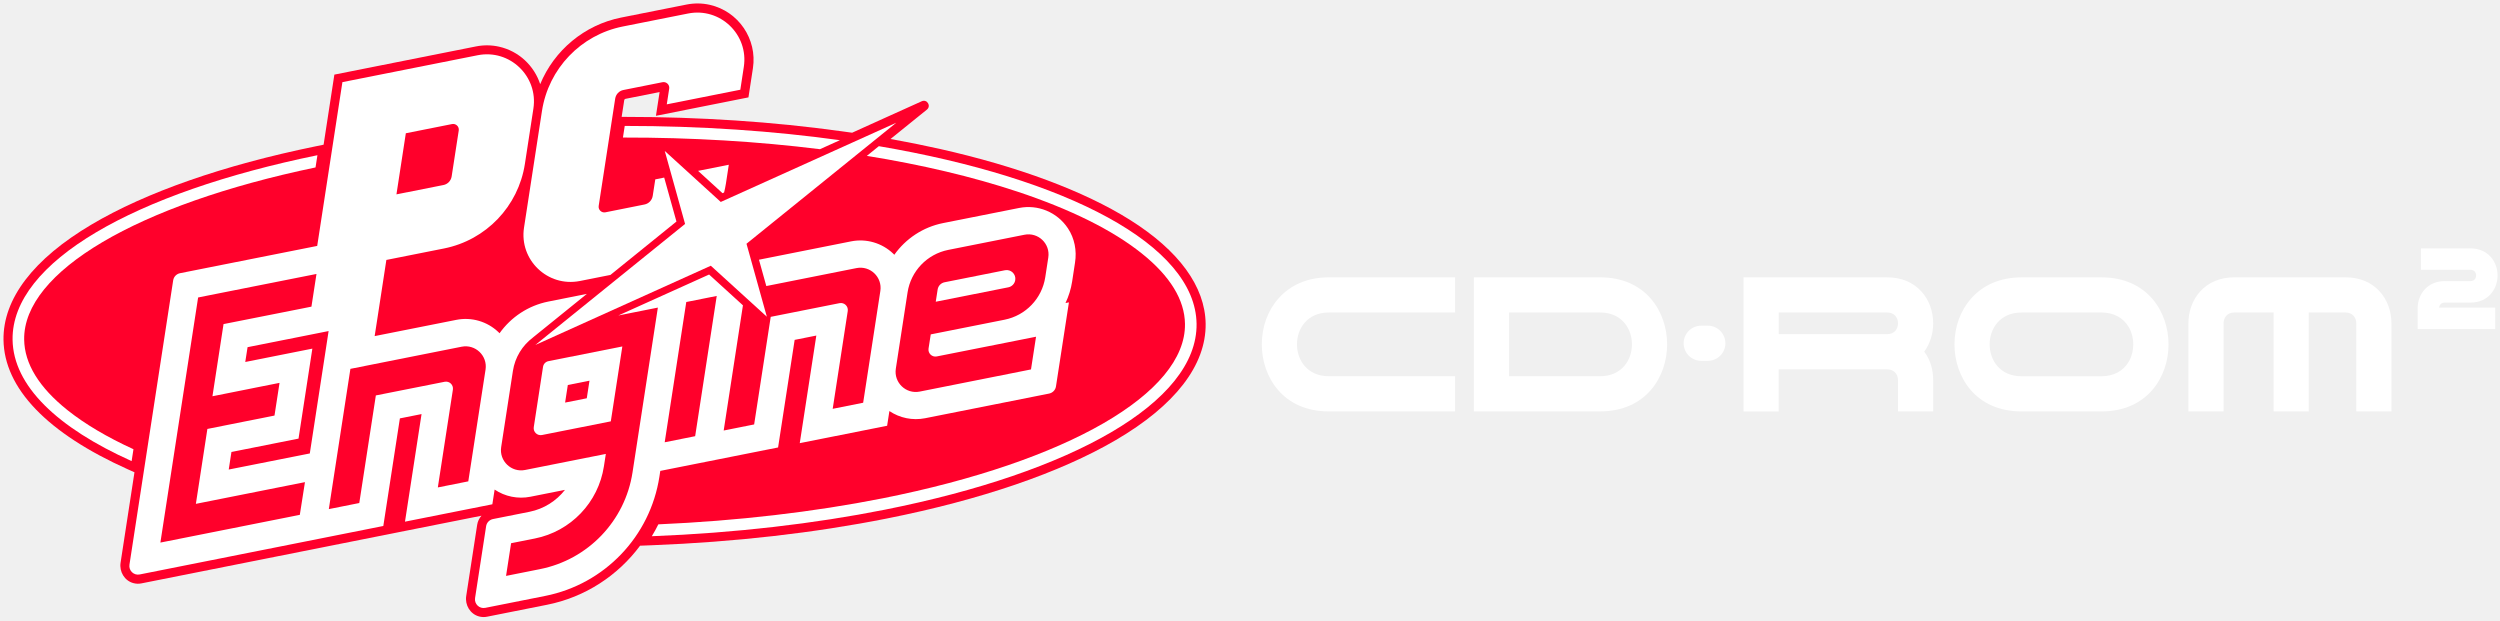
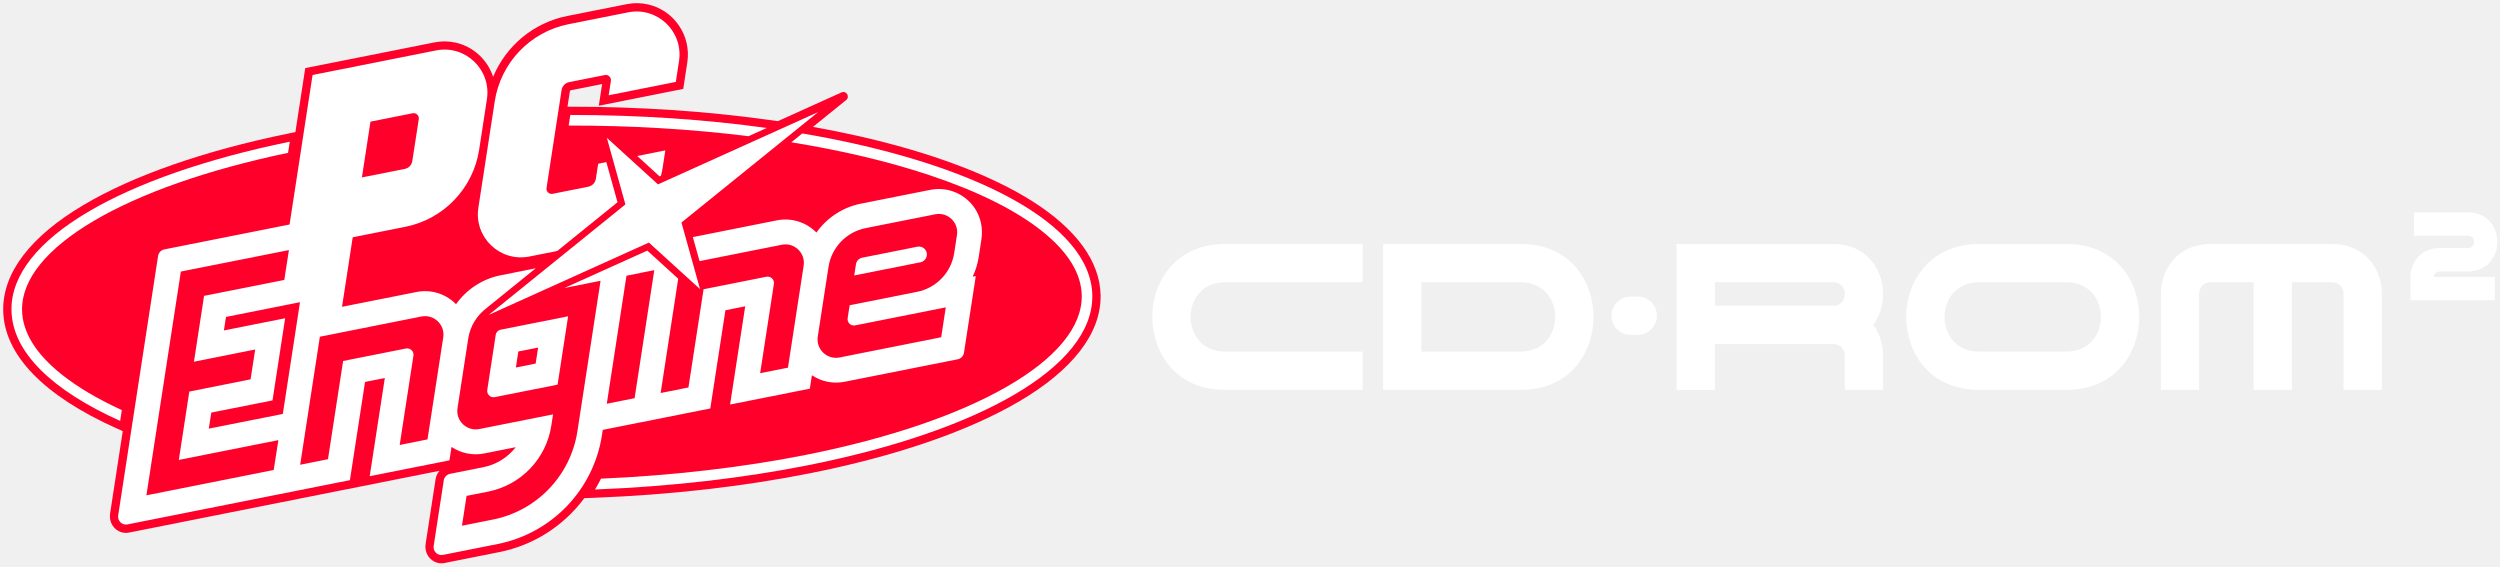
- <svg xmlns="http://www.w3.org/2000/svg" version="1.1" id="Layer_1" x="0px" y="0px" viewBox="0 0 7735.255 1920" xml:space="preserve" width="7735.255" height="1920">
+ <svg xmlns="http://www.w3.org/2000/svg" version="1.1" id="Layer_1" x="0px" y="0px" viewBox="0 0 8473.486 1920" xml:space="preserve" width="8473.486" height="1920">
  <defs id="defs27">
	
	

		
		
		
		
		
		
		
	
		
		
	
			
			
		
			
			
		
			
			
		
			
			
		
			
			
		
			
			
			
			
			
			
			
		
			
			
		
			
			
		
				
			
				
				
			
				
				
				
			
				
			</defs>
  <style type="text/css" id="style1">
	.st0{fill:#FF002B;}
	.st1{fill:#FFFFFF;}
	.st2{fill:#C8C6B9;}
	.st3{fill:#F7F4E6;}
	.st4{fill:#080B19;}
</style>
-   <g id="g28" transform="translate(3896.455,-253.528)" style="display:none;fill:#000000">
+   <g id="g28" transform="matrix(1.192308,0,0,1.192308,3896.455,-498.5472)" style="display:none;fill:#000000">
    <path d="m 597.9,1119.3 v 93.5 H 215.1 c -141.7,0 -141.7,212.5 0,212.5 h 382.8 v 93.5 H 215.1 c -266.4,0 -266.4,-399.5 0,-399.5 h 382.8 m 15.3,-15.4 H 597.9 215.1 C 73.9,1103.9 0,1212.2 0,1319 c 0,56.1 19.1,108.5 53.8,147.5 39.3,44.2 95.1,67.6 161.3,67.6 h 382.8 15.3 v -15.3 -93.5 -15.3 H 597.9 215.1 c -34.8,0 -62.6,-14.9 -78.2,-41.9 -16.9,-29.3 -16.9,-68.7 0,-98 15.6,-27 43.4,-41.9 78.2,-41.9 h 382.8 15.3 v -15.3 -93.5 z" id="path12" style="fill:#000000" />
    <path d="m 1054.4,1119.3 v 0 c 266.4,0 266.4,399.5 0,399.5 H 671.6 v -2.1 -397.4 h 382.8 m -289.3,306 h 289.3 c 141.7,0 141.7,-212.5 0,-212.5 H 765.1 v 212.5 m 289.3,-321.4 H 671.6 656.3 v 15.3 397.4 2.1 15.3 h 15.3 382.8 c 66.2,0 122,-23.4 161.3,-67.6 34.7,-39 53.8,-91.4 53.8,-147.5 0,-56.1 -19.1,-108.5 -53.8,-147.5 -39.3,-44.1 -95.1,-67.5 -161.3,-67.5 z m -274,124.2 h 273.9 c 28.3,0 51.9,9.7 68.2,28.1 14.6,16.5 22.7,38.8 22.7,62.9 0,62.5 -47.1,90.9 -90.9,90.9 H 780.4 Z" id="path14" style="fill:#000000" />
    <path d="m 2605.7,1119.3 v 0 c 266.3,0 266.3,399.5 0,399.5 h -247.4 c -266.3,0 -266.3,-399.5 0,-399.5 h 247.4 m -247.4,306 h 247.4 v 0 c 141.7,0 141.7,-212.5 0,-212.5 0,0 0,0 0,0 h -247.4 c 0,0 0,-5 0,-5 0,0 0,1.3 0,5 -141.6,0 -141.6,212.5 0,212.5 m 247.4,-321.4 h -247.4 c -66.2,0 -122,23.4 -161.3,67.6 -34.7,39 -53.8,91.4 -53.8,147.5 0,56.1 19.1,108.5 53.8,147.5 39.3,44.2 95.1,67.6 161.3,67.6 h 247.4 c 141.2,0 215.1,-108.2 215.1,-215.1 0,-106.8 -73.9,-215.1 -215.1,-215.1 z m -232,124.2 h 232 c 62.5,0 90.9,47.1 90.9,90.9 0,43.8 -28.5,90.9 -90.9,90.9 h -247.4 c -62.5,0 -90.9,-47.1 -90.9,-90.9 0,-43.8 28.5,-90.9 90.9,-90.9 z" id="path16" style="fill:#000000" />
    <path d="m 1387.7,1268.8 c 25.8,0 46.8,20.9 46.8,46.8 0,25.9 -20.9,46.8 -46.8,46.8 h -20.4 c -25.8,0 -46.8,-20.9 -46.8,-46.8 0,-25.9 20.9,-46.8 46.8,-46.8 h 20.4 m 0,-15.3 h -20.4 c -34.2,0 -62.1,27.9 -62.1,62.1 0,34.2 27.9,62.1 62.1,62.1 h 20.4 c 34.2,0 62.1,-27.9 62.1,-62.1 0,-34.2 -27.9,-62.1 -62.1,-62.1 z" id="path18" style="fill:#000000" />
    <path d="m 1942.6,1119.3 c 89.8,0 134.6,67.3 134.6,134.6 0,31.6 -10,63.1 -29.8,87.7 18.2,21.8 29.8,51 29.8,88.1 v 0 89.1 h -93.5 v -89.1 c 0,-27.4 -20.6,-41.1 -41.1,-41.1 v 0 h -343.3 v 130.3 h -93.5 v -399.5 h 93.5 l 343.3,-0.1 v 0 M 1599.4,1295 h 343.3 v 0 c 27.4,0 41.1,-20.6 41.1,-41.1 0,-20.6 -13.7,-41.1 -41.1,-41.1 v 0 h -343.3 v 82.2 m 343.2,-191.1 v 0 h -343.3 -93.5 -15.3 v 15.3 399.5 15.3 h 15.3 93.5 15.3 v -15.3 -114.9 h 327.9 c 0,0 0,0 0,0 6.9,0 13.5,2.3 18.1,6.4 5.1,4.5 7.7,11.1 7.7,19.4 v 89.1 15.3 h 15.3 93.5 15.3 v -15.3 -89.1 c 0,-33.4 -8.9,-63.7 -26,-88.2 16.8,-25.1 26,-55.7 26,-87.5 0,-39 -13.3,-75.5 -37.5,-102.7 -27.3,-30.9 -66.2,-47.3 -112.3,-47.3 z m -327.9,124.2 h 327.9 c 0,0 0,0 0,0 8.3,0 14.8,2.6 19.4,7.7 4.1,4.6 6.4,11.2 6.4,18.1 0,11.9 -6.8,25.8 -25.8,25.8 h -327.9 z" id="path20" style="fill:#000000" />
    <path d="m 3360.7,1119.3 c 89.8,0 134.6,67.3 134.6,134.6 v 0 264.9 h -93.5 v -264.9 c 0,-20.6 -13.7,-41.1 -41.1,-41.1 h -121.2 v 306 H 3146 v -306 h -129 c -27.4,0 -41.1,20.6 -41.1,41.1 v 264.9 h -93.5 v -264.9 0 c 0,-67.3 44.9,-134.6 134.6,-134.6 h 343.7 m 0,-15.4 H 3017 c -46.1,0 -85,16.3 -112.4,47.2 -24.2,27.2 -37.5,63.7 -37.5,102.7 v 264.9 15.3 h 15.3 93.5 15.3 v -15.3 -264.9 c 0,-6.9 2.3,-13.5 6.4,-18.1 4.5,-5.1 11.1,-7.7 19.4,-7.7 h 113.5 v 290.7 15.3 h 15.3 93.5 15.3 V 1518.7 1228 h 105.9 c 8.3,0 14.8,2.6 19.4,7.7 4.1,4.6 6.4,11.2 6.4,18.1 v 264.9 15.3 h 15.3 93.5 15.3 v -15.3 -264.9 c 0.2,-74.4 -51.3,-149.9 -149.7,-149.9 z" id="path22" style="fill:#000000" />
    <path d="m 3747.4,1029.5 c 101.6,0 101.6,152.4 0,152.4 h -49.9 -9.6 -20 c -16.8,0 -25.2,12.6 -25.2,25.2 v 5.7 h 173.7 v 51 h -224.7 v -27 -24 -5.7 c 0,-38.1 25.4,-76.2 76.2,-76.2 h 29.7 49.9 c 33.6,0 33.6,-50.4 0,-50.4 h -145.6 v -51 h 145.5 m 0,-15.4 h -145.6 -15.3 v 15.3 51 15.3 h 15.3 145.6 c 8.9,0 9.9,6.9 9.9,9.9 0,3 -1,9.9 -9.9,9.9 h -49.9 -29.7 c -60.1,0 -91.6,46.1 -91.6,91.6 v 5.7 24 27 15.3 h 15.3 224.7 15.3 v -15.3 -51 -15.3 h -15.3 -151 c 0.8,-0.1 1.6,-0.2 2.5,-0.2 h 20 9.6 49.9 c 60.1,0 91.6,-46.1 91.6,-91.6 0,-23.7 -8.1,-46 -22.9,-62.6 -16.7,-19 -40.4,-29 -68.5,-29 z" id="path24" style="fill:#000000" />
  </g>
-   <g id="g27" style="display:inline;fill:#ffffff" transform="translate(3896.455,-253.528)">
+   <g id="g27" style="display:inline;fill:#ffffff" transform="matrix(1.192308,0,0,1.192308,3896.455,-498.5472)">
    <path class="st1" d="M 215.1,1526.5 C 72.6,1526.5 7.7,1418.9 7.7,1319 c 0,-54.2 18.4,-104.8 51.9,-142.4 37.8,-42.5 91.6,-65 155.6,-65 h 390.5 v 108.8 H 215.1 c -67.7,0 -98.6,51.1 -98.6,98.6 0,47.5 30.8,98.6 98.6,98.6 h 390.5 v 108.8 H 215.1 Z" id="path11" style="fill:#ffffff" />
    <path class="st1" d="m 663.9,1526.5 v -414.9 h 390.5 c 142.5,0 207.4,107.5 207.4,207.4 0,99.9 -64.9,207.4 -207.4,207.4 v 0 H 663.9 Z m 390.5,-108.9 c 67.7,0 98.6,-51.1 98.6,-98.6 0,-47.5 -30.8,-98.6 -98.6,-98.6 H 772.8 v 197.2 z" id="path13" style="fill:#ffffff" />
    <path class="st1" d="m 2358.3,1526.5 c -142.5,0 -207.4,-107.5 -207.4,-207.4 0,-54.2 18.4,-104.8 51.9,-142.4 37.8,-42.5 91.6,-65 155.6,-65 h 247.4 c 142.5,0 207.4,107.5 207.4,207.4 0,99.9 -64.9,207.4 -207.4,207.4 z m 0,-306 c -67.7,0 -98.6,51.1 -98.6,98.6 0,47.5 30.8,98.6 98.6,98.6 h 247.4 c 37.7,0 67.8,-16.2 84.8,-45.8 18.2,-31.6 18.2,-74.1 0,-105.7 -17,-29.5 -47.2,-45.8 -84.8,-45.8 h -247.4 z" id="path15" style="fill:#ffffff" />
    <path class="st1" d="m 1367.3,1370 c -30,0 -54.4,-24.4 -54.4,-54.4 0,-30 24.4,-54.4 54.4,-54.4 h 20.4 c 30,0 54.4,24.4 54.4,54.4 0,30 -24.4,54.4 -54.4,54.4 z" id="path17" style="fill:#ffffff" />
    <path class="st1" d="m 1976.1,1526.5 v -96.8 c 0,-10.5 -3.6,-19.1 -10.3,-25.1 -6.1,-5.4 -14.3,-8.3 -23.2,-8.3 H 1607 v 130.3 h -108.8 v -414.9 h 444.5 c 43.8,0 80.7,15.4 106.7,44.6 23,25.8 35.6,60.5 35.6,97.7 0,32.2 -9.8,63 -27.7,87.6 18.1,24 27.7,54.3 27.7,88.1 v 96.8 z m -33.4,-239.1 c 23.1,0 33.5,-16.8 33.5,-33.5 0,-8.9 -3,-17.1 -8.3,-23.2 -6,-6.7 -14.7,-10.3 -25.1,-10.3 h -335.6 v 66.9 h 335.5 z" id="path19" style="fill:#ffffff" />
    <path class="st1" d="m 3394.1,1526.5 v -272.6 c 0,-8.9 -3,-17.1 -8.3,-23.2 -6,-6.7 -14.7,-10.3 -25.1,-10.3 h -113.6 v 306 h -108.8 v -306 H 3017 c -23.1,0 -33.5,16.8 -33.5,33.5 v 272.6 h -108.8 v -272.6 c 0,-37.1 12.6,-71.8 35.6,-97.7 26,-29.2 62.9,-44.6 106.7,-44.6 h 343.6 c 43.8,0 80.7,15.4 106.7,44.6 23,25.8 35.6,60.5 35.6,97.7 v 272.6 z" id="path21" style="fill:#ffffff" />
    <path class="st1" d="m 3584,1271.5 v -64.3 c 0,-41.7 28.8,-83.9 83.9,-83.9 h 79.5 c 12.1,0 17.5,-8.8 17.5,-17.5 0,-8.7 -5.4,-17.5 -17.5,-17.5 H 3594.2 V 1022 h 153.2 c 55.1,0 83.9,42.2 83.9,83.9 0,41.7 -28.8,83.9 -83.9,83.9 h -79.5 c -11.2,0 -16.7,7.5 -17.5,15.5 H 3824 v 66.3 h -240 z" id="path23" style="display:inline;fill:#ffffff" />
  </g>
-   <g id="g3-0" transform="matrix(0.9745204,0,0,0.9745204,-273.3321,-14.54173)">
+   <g id="g3-0" transform="matrix(0.9745204,0,0,0.9745204,-273.3321,-14.54173)" style="display:inline">
    <g id="g2-9" style="display:none;fill:#ffffff;fill-opacity:1;stroke:none" transform="translate(280.5002,14.92194)">
      <path class="st0" d="m 1535.2,1964.8 c -5.3,0 -10.7,-0.7 -16,-2.1 -30.4,-8.2 -49.6,-38.7 -44.7,-71 l 34.8,-226.1 c 1.1,-7.1 3.4,-13.8 6.7,-20 L 450,1857.7 c -4,0.8 -8.1,1.3 -12.2,1.3 -5.3,0 -10.7,-0.7 -16,-2.1 -30.4,-8.2 -49.6,-38.7 -44.7,-71 l 43.5,-283 -17,-7.6 C 145.2,1379.3 7.5,1235.4 5.3,1079 3.6,946.8 101.1,818.6 287.4,708.2 c 173.4,-102.8 420,-189 713.3,-249 l 21.6,-4.4 34.2,-222.5 453,-90.1 c 12.1,-2.4 24.3,-3.6 36.3,-3.6 13.4,0 26.8,1.5 39.9,4.5 31.4,7.1 60.5,22.4 84.2,44.3 19.6,18.2 35.1,40.5 45.4,65.2 22.4,-48.7 55.9,-92.3 97.4,-126.7 45.7,-37.8 100.4,-63.9 158.2,-75.4 l 207,-41.2 c 12.2,-2.4 24.5,-3.6 36.5,-3.6 13.4,0 26.7,1.5 39.8,4.4 93.9,21.1 156,112.3 141.3,207.6 l -14.8,96.4 -267.3,53.2 c 192.7,4.6 379.9,19.3 557.9,44.1 l 33.1,4.6 107.2,-48.6 112.4,-50.7 c 3,-1.4 6.1,-2 9.1,-2 8.8,0 16.7,5.8 19.8,14.5 3.1,8.6 0.5,17.6 -6.8,23.4 L 2840.3,438 c 50.7,9.3 98.8,19 143.2,29 251,56.4 460.7,134.6 606.6,226.1 157.6,98.8 241.8,214.5 243.4,334.6 1.7,133.8 -98.1,263.3 -288.6,374.7 -177.6,103.8 -429.5,190.1 -728.4,249.5 -231.5,46 -482.3,74.6 -745.6,84.9 l -36,1.4 c -73,97.4 -178.4,164 -297,187.5 l -190.4,37.9 c -4.1,0.8 -8.2,1.2 -12.3,1.2 z M 1983.5,365.5 c 31.3,0 62.4,0.3 93.5,0.8 l 10.4,-67.1 -100.2,19.9 -7.2,46.4 z" id="path1-4" style="display:inline;fill:#ffffff;fill-opacity:1;stroke:none" />
      <path class="st0" d="m 2214.6,11 c 13,0 25.8,1.4 38.5,4.3 91.1,20.5 151.3,109 137.1,201.3 l -14.2,92.6 -293.7,58.5 11.6,-75.4 -108.7,21.6 c -1.8,0.4 -3.2,1.9 -3.5,3.7 l -8.3,53.5 h 9.9 c 238.3,0 469.6,15.3 687.2,45.5 l 34.7,4.8 108.7,-49.2 112.3,-50.7 c 2.4,-1.1 4.7,-1.6 6.8,-1.6 13.4,0 21.9,18.1 9.6,28.1 l -110.7,89.4 -4.8,3.9 c 53,9.5 104.9,19.9 154.8,31.1 250.3,56.3 459.5,134.2 604.9,225.4 156,97.8 239.2,212 240.8,330 1.7,131.6 -97,259.5 -285.8,369.9 -177,103.4 -428.2,189.5 -726.7,248.9 -231.2,45.9 -481.7,74.5 -744.8,84.8 l -38.7,1.5 c -70.4,94.9 -174.6,163.6 -295.2,187.5 l -190.4,37.9 c -3.7,0.8 -7.4,1.2 -11.1,1.2 -4.9,0 -9.7,-0.7 -14.5,-2 -28,-7.6 -45,-36.1 -40.7,-64.8 l 34.8,-226.1 c 1.7,-10.9 6.6,-21 13.7,-28.9 L 449,1852.3 c -3.7,0.8 -7.4,1.2 -11.1,1.2 -4.9,0 -9.7,-0.7 -14.5,-2 -28,-7.6 -45,-36.1 -40.7,-64.8 l 44.1,-287.1 -20.8,-9.3 C 149.7,1375.3 13.1,1233 11,1079 9.3,949 105.9,822.4 290.4,713 463.2,610.4 709.3,524.5 1002,464.5 l 25.4,-5.2 34.2,-222.5 449.2,-89.4 c 11.8,-2.4 23.6,-3.5 35.3,-3.5 13,0 25.9,1.4 38.7,4.3 63,14.2 111.3,60.8 130.3,118.9 C 1759.4,160 1855.3,79 1972.2,55.7 l 207,-41.2 c 11.8,-2.3 23.7,-3.5 35.4,-3.5 m 0,-11 c 0,0 0,0 0,0 -12.4,0 -25,1.2 -37.6,3.7 l -207,41.2 c -58.7,11.7 -114.3,38.2 -160.7,76.6 -39.1,32.4 -71.1,72.8 -93.7,117.9 -10.3,-21.1 -24.5,-40.2 -41.8,-56.2 -24.4,-22.6 -54.4,-38.4 -86.7,-45.7 -13.5,-3 -27.4,-4.6 -41.1,-4.6 -12.4,0 -25,1.3 -37.4,3.7 l -449.2,89.4 -7.6,1.5 -1.2,7.6 -33,214.9 -17.8,3.6 C 705.9,513.8 458.7,600.1 284.8,703.3 96.8,814.8 -1.7,944.7 0,1079 c 2.2,158.7 141,304.3 401.5,421.2 l 13.1,5.9 -42.8,278.9 c -2.5,16.6 0.9,33.6 9.7,47.8 9,14.6 22.8,25 39,29.3 5.7,1.5 11.6,2.3 17.4,2.3 4.5,0 9,-0.5 13.4,-1.4 l 1055.6,-210 c -1.3,3.8 -2.3,7.7 -2.9,11.7 l -34.8,226.1 c -2.5,16.6 0.9,33.6 9.7,47.8 9,14.6 22.8,25 39,29.3 5.7,1.5 11.6,2.3 17.4,2.3 4.5,0 9,-0.5 13.3,-1.4 l 190.3,-37.9 c 60.7,-12.1 118,-35.2 170.2,-68.7 49.6,-31.8 92.8,-71.8 128.5,-118.8 l 33.4,-1.3 c 263.6,-10.4 514.8,-39 746.5,-85 299.5,-59.6 551.9,-146.1 730.1,-250.2 192.3,-112.4 293.1,-243.7 291.3,-379.5 -1.6,-122 -86.7,-239.3 -246,-339.2 -146.4,-91.8 -356.8,-170.3 -608.3,-226.8 -41,-9.2 -85.2,-18.2 -131.6,-26.9 l 96.7,-78.1 c 9.1,-7.4 12.4,-18.7 8.5,-29.6 -3.9,-10.8 -13.9,-18.1 -25,-18.1 -3.9,0 -7.7,0.9 -11.4,2.5 l -112.3,50.7 -105.7,48.1 -31.5,-4.3 C 2509.2,383 2338.4,368.7 2162.7,363 l 215.5,-42.9 7.6,-1.5 1.2,-7.6 14.2,-92.6 C 2416.3,120.3 2352.4,26.4 2255.6,4.6 2242.2,1.5 2228.4,0 2214.6,0 Z m -222.6,323.8 88.6,-17.6 -8.4,54.5 c -28.5,-0.5 -57.1,-0.7 -85.8,-0.7 z" id="path2-8" style="display:inline;fill:#ffffff;fill-opacity:1;stroke:none" />
    </g>
    <path class="st0" d="m 4108.4,1042.722 c -1.6,-118 -84.8,-232.2 -240.8,-330 -145.4,-91.2 -354.5,-169.1 -604.9,-225.4 -49.9,-11.2 -101.8,-21.6 -154.8,-31.1 l 4.8,-3.9 v 0 l 110.7,-89.4 c 14.3,-11.6 0.5,-34.2 -16.4,-26.5 l -112.3,50.7 -108.7,49.2 -34.7,-4.8 c -217.6,-30.2 -448.9,-45.5 -687.2,-45.5 h -9.9 l 8.3,-53.5 c 0.3,-1.8 1.7,-3.3 3.5,-3.7 l 108.7,-21.6 -11.6,75.4 293.7,-58.5 14.2,-92.6 c 14.2,-92.4 -46,-180.9 -137.1,-201.3 -24.3,-5.5 -49.1,-5.7 -74,-0.8 l -207,41.2 c -117.1,23.3 -213,104.3 -257.3,211.5 -19.1,-58.1 -67.3,-104.7 -130.3,-118.9 -24.3,-5.5 -49.1,-5.8 -74,-0.8 l -449.2,89.4 -34.2,222.5 -25.4,5.2 c -292.7,60 -538.8,145.9 -711.6,248.4 -184.5,109.2 -281,235.8 -279.3,365.9 2.1,154 138.7,296.3 395,411.3 l 20.8,9.3 -44.1,287.1 c -4.4,28.7 12.6,57.3 40.7,64.8 8.5,2.3 17.1,2.6 25.7,0.8 l 1079.5,-214.8 c -7.2,8 -12,18 -13.7,28.9 l -34.8,226.1 c -4.4,28.7 12.6,57.3 40.7,64.8 8.5,2.3 17.1,2.6 25.7,0.8 l 190.4,-37.9 c 120.6,-24 224.8,-92.6 295.2,-187.5 l 38.7,-1.5 c 263.1,-10.3 513.6,-38.9 744.8,-84.8 298.5,-59.4 549.7,-145.5 726.7,-248.9 188.5,-110.1 287.2,-238 285.5,-369.6 z" id="path3-8" style="display:inline;fill:#ff002b;fill-opacity:1;stroke:none" />
    <g id="g20-2" style="display:none;fill:#000000;stroke:none" transform="translate(296.5002,30.92194)">
-       <polygon class="st1" points="2434.7,1005.6 2370.1,773.9 2845.6,389.7 2288.4,641.2 2110.6,479.3 2175.1,711 1699.6,1095.3 2256.8,843.7 " id="polygon13" style="display:inline;fill:#000000;stroke:none" />
+       <polygon class="st1" points="1699.6,1095.3 2256.8,843.7 2434.7,1005.6 2370.1,773.9 2845.6,389.7 2288.4,641.2 2110.6,479.3 2175.1,711 " id="polygon13" style="display:inline;fill:#000000;stroke:none" />
      <path class="st1" d="m 2294,613.4 5,-2.3 c 2.3,-9.3 4.3,-18.8 5.8,-28.4 l 9.1,-59.6 -97.6,19.4 z" id="path13-4" style="display:inline;fill:#000000;stroke:none" />
      <path class="st1" d="m 1841,892.2 97.1,-19.3 209.6,-169.5 -38.9,-139.6 -28.3,5.7 -8.1,52.3 c -2.1,13.8 -12.6,24.9 -26.3,27.5 l -124,24.8 c -12.2,2.4 -23.2,-8.1 -21.3,-20.3 l 52.4,-340.6 c 2.1,-13.8 12.6,-24.9 26.3,-27.5 L 2103.4,261 c 12.2,-2.4 23.2,8.1 21.3,20.3 l -7.7,50 233.5,-46.4 11.1,-72.6 c 15.8,-102.6 -75.2,-189.7 -177,-169.4 l -207,41.2 c -133.5,26.5 -236.2,133.8 -256.9,268.4 l -57,370.4 c -15.6,102.4 75.3,189.5 177.3,169.3 z" id="path14-5" style="display:inline;fill:#000000;stroke:none" />
      <path class="st1" d="M 214,1302 C 123.9,1230 77.7,1154.7 76.7,1078 73.8,862.7 435.7,649.8 1001.8,531.6 l 6,-38.8 c -580,118.8 -971.2,338.9 -967.9,585.7 2,146.4 142.4,279.7 378,385.5 l 5.8,-37.7 C 339.8,1387.9 269.6,1346.3 214,1302 Z" id="path15-5" style="display:inline;fill:#000000;stroke:none" />
      <path class="st1" d="m 1983.5,399.8 -5.7,36.9 c 217.3,-0.3 428.3,12.4 625.6,37 l 63.3,-28.6 c -210.5,-29.3 -441.1,-45.3 -683.2,-45.3 z" id="path16-1" style="display:inline;fill:#000000;stroke:none" />
      <path class="st1" d="m 2790.3,464.1 -38.1,30.8 c 174.6,28.2 336.2,66.4 478.6,113.7 169.3,56.3 302,122.2 394.2,196 90.1,72 136.3,147.3 137.3,224 3,219.6 -373.7,436.9 -959.7,553.5 -219.4,43.6 -462.9,71.8 -712.4,82.7 -6.4,12.9 -13.2,25.5 -20.7,37.7 266.3,-10.4 516.9,-39.9 740.2,-84.3 591.8,-117.7 992.6,-340.2 989.4,-590.1 -3.4,-250.3 -411.9,-462.4 -1008.8,-564 z" id="path17-7" style="display:inline;fill:#000000;stroke:none" />
      <path class="st1" d="m 3190.8,858 -191.9,38.2 c -11.3,2.3 -20.1,11.4 -21.9,22.9 l -6,38.9 230.5,-45.8 c 11.3,-2.3 20.1,-11.4 21.9,-22.9 v 0 c 3,-18.9 -13.8,-35 -32.6,-31.3 z" id="path18-1" style="display:inline;fill:#000000;stroke:none" />
      <path class="st1" d="m 1724.1,1164.7 -29.4,191.5 c -2.3,15.1 11,27.9 26,25 l 218.6,-43.4 36.6,-237.8 -234.3,46.6 c -9.1,1.7 -16.1,8.9 -17.5,18.1 z m 78.7,57.7 68.8,-13.7 -8.6,55.8 -68.8,13.7 z" id="path19-1" style="display:inline;fill:#000000;stroke:none" />
      <path class="st1" d="m 3390.7,725 c -34.5,-52 -96,-76.5 -155.1,-64.7 l -241.4,48 c -63.7,12.7 -118.6,49.6 -154.8,100.6 -1.2,-1.2 -2.4,-2.5 -3.6,-3.7 -35.5,-33.9 -85.3,-48.4 -133.4,-38.9 l -292.7,58.3 23.3,83.6 286.3,-57 c 43.5,-8.6 82.5,28.6 75.8,72.6 l -54.6,354.9 -96.7,19.3 47.8,-310.5 c 2.3,-15.1 -11,-27.9 -26,-25 l -218.6,43.5 -52.6,341.6 -96.7,19.3 61.1,-397.5 -107.4,-97.8 -288.3,130.1 28.9,-5.8 96.7,-19.3 v 0 l -80.5,523.5 c -23.7,153.9 -141.1,276.6 -293.8,306.9 l -107.7,21.5 16,-103.8 75.5,-15 c 113.9,-22.7 201.6,-114.2 219.2,-229.1 l 6.1,-39.4 -256.5,51 c -43.5,8.6 -82.5,-28.6 -75.8,-72.6 l 37.3,-242.2 c 6.7,-43.1 30,-80.5 63.4,-105.6 l 0.1,-0.2 171.3,-138.5 -122.5,24.4 c -63.7,12.7 -118.6,49.6 -154.8,100.6 -1.2,-1.2 -2.4,-2.5 -3.6,-3.7 -35.5,-33.9 -85.3,-48.4 -133.4,-38.9 l -259.5,51.6 7.3,-47 29.9,-194.8 182.9,-36.4 c 133.5,-26.5 236.2,-133.8 256.9,-268.4 l 27,-175.7 c 15.8,-102.6 -75.2,-189.7 -177,-169.4 l -429.4,85.4 -80,520 -435.5,86.6 c -11.3,2.3 -20.1,11.3 -21.8,22.8 L 411,1792.8 c -2.9,18.9 13.8,34.9 32.5,31.1 l 584.6,-116.3 v 0 l 188.9,-37.6 52.6,-341.6 68.8,-13.7 -52.6,341.6 277.4,-55.2 7.2,-46.7 c 33,22.2 73.8,30.6 113.3,22.8 l 110.1,-21.9 c -27.4,35.2 -67.1,60.5 -112.6,69.6 l -116,23.1 c -11.3,2.3 -20.1,11.3 -21.8,22.8 l -35.1,228 c -2.9,18.9 13.8,34.9 32.5,31.1 l 190.4,-37.9 c 188.4,-37.5 333.2,-188.8 362.4,-378.6 l 2.8,-18.3 187,-37.2 v 0 l 187,-37.2 52.6,-341.6 68.8,-13.7 -52.6,341.6 277.4,-55.2 7.2,-46.7 c 33,22.2 73.8,30.6 113.3,22.8 l 393.8,-78.3 c 11.3,-2.3 20.1,-11.3 21.8,-22.8 l 41.1,-266.8 -10.9,2.2 c 10.2,-21.5 17.5,-44.6 21.2,-68.9 l 9.1,-59.7 c 6,-37.8 -1.4,-76.8 -22.5,-108.6 z M 1288.5,423.1 1435.2,393.9 c 12.2,-2.4 23.2,8.1 21.3,20.3 L 1434,560 c -2.1,13.8 -12.6,24.9 -26.3,27.5 l -149,29.6 z m -336.6,1211.5 -42,8.4 -49.3,9.8 -275.4,54.8 -76,15.1 119.8,-778.2 32,-6.4 236.6,-47 107.2,-21.3 -16,103.8 -30.9,6.2 -248.2,49.2 -35.2,229.1 116.2,-23.2 20.8,-4.2 76,-15.1 -16,103.8 -40.8,8.2 -56.1,11.1 -116.2,23.2 -36.5,237.8 254.6,-50.7 14.1,-2.8 77.6,-15.4 z m -225.7,-143.8 8.6,-55.8 213,-42.4 43.9,-285.7 -213,42.4 7.3,-47 177,-35.2 80.3,-16 -11.4,74.5 -48.3,314.1 z m 760.6,37.5 -96.7,19.3 47.8,-310.5 c 2.3,-15.1 -11,-27.9 -26,-25 l -218.6,43.4 -52.6,341.6 -96.7,19.3 68.5,-445.3 353.3,-70.3 c 43.5,-8.6 82.5,28.6 75.8,72.6 z m 720.3,-143.4 -96.7,19.3 68.5,-445.3 96.7,-19.3 z m 1121.2,-567.2 -9.6,62.4 c -10.4,67.7 -62,121.6 -129.3,135 l -234.3,46.6 -7,45 c -2.3,15.1 11,27.9 26,25 l 218.6,-43.4 43.2,-8.6 53.5,-10.6 -16,103.8 -18.3,3.7 -335.1,66.7 c -43.5,8.6 -82.5,-28.6 -75.8,-72.6 l 37.3,-242.3 c 10.4,-67.7 62,-121.6 129.3,-135 l 241.4,-48 c 43.9,-9 82.9,28.3 76.1,72.3 z" id="path20-5" style="display:inline;fill:#000000;stroke:none" />
    </g>
    <g id="g12-2" style="display:inline;fill:#ffffff;fill-opacity:1;stroke:none" transform="translate(280.5002,14.92194)">
-       <polygon class="st1" points="2370.1,773.9 2845.6,389.7 2288.4,641.2 2110.6,479.3 2175.1,711 1699.6,1095.3 2256.8,843.7 2434.7,1005.6 " id="polygon4" style="display:inline;fill:#ffffff;fill-opacity:1;stroke:none" />
+       <polygon class="st1" points="2175.1,711 1699.6,1095.3 2256.8,843.7 2434.7,1005.6 2370.1,773.9 2845.6,389.7 2288.4,641.2 2110.6,479.3 " id="polygon4" style="display:inline;fill:#ffffff;fill-opacity:1;stroke:none" />
      <path class="st1" d="m 2294,613.4 5,-2.3 c 2.3,-9.3 4.3,-18.8 5.8,-28.4 l 9.1,-59.6 -97.6,19.4 z" id="path4-7" style="display:inline;fill:#ffffff;fill-opacity:1;stroke:none" />
      <path class="st1" d="m 1841,892.2 97.1,-19.3 209.6,-169.5 -38.9,-139.6 -28.3,5.7 -8.1,52.3 c -2.1,13.8 -12.6,24.9 -26.3,27.5 l -124,24.8 c -12.2,2.4 -23.2,-8.1 -21.3,-20.3 l 52.4,-340.6 c 2.1,-13.8 12.6,-24.9 26.3,-27.5 L 2103.4,261 c 12.2,-2.4 23.2,8.1 21.3,20.3 l -7.7,50 233.5,-46.4 11.1,-72.6 c 15.8,-102.6 -75.2,-189.7 -177,-169.4 l -207,41.2 c -133.5,26.5 -236.2,133.8 -256.9,268.4 l -57,370.4 c -15.6,102.4 75.3,189.5 177.3,169.3 z" id="path5-6" style="display:inline;fill:#ffffff;fill-opacity:1;stroke:none" />
      <path class="st1" d="M 214,1302 C 123.9,1230 77.7,1154.7 76.7,1078 73.8,862.7 435.7,649.8 1001.8,531.6 l 6,-38.8 c -580,118.8 -971.2,338.9 -967.9,585.7 2,146.4 142.4,279.7 378,385.5 l 5.8,-37.7 C 339.8,1387.9 269.6,1346.3 214,1302 Z" id="path6-1" style="display:inline;fill:#ffffff;fill-opacity:1;stroke:none" />
      <path class="st1" d="m 1983.5,399.8 -5.7,36.9 c 217.3,-0.3 428.3,12.4 625.6,37 l 63.3,-28.6 c -210.5,-29.3 -441.1,-45.3 -683.2,-45.3 z" id="path7-4" style="display:inline;fill:#ffffff;fill-opacity:1;stroke:none" />
      <path class="st1" d="m 2790.3,464.1 -38.1,30.8 c 174.6,28.2 336.2,66.4 478.6,113.7 169.3,56.3 302,122.2 394.2,196 90.1,72 136.3,147.3 137.3,224 3,219.6 -373.7,436.9 -959.7,553.5 -219.4,43.6 -462.9,71.8 -712.4,82.7 -6.4,12.9 -13.2,25.5 -20.7,37.7 266.3,-10.4 516.9,-39.9 740.2,-84.3 591.8,-117.7 992.6,-340.2 989.4,-590.1 -3.4,-250.3 -411.9,-462.4 -1008.8,-564 z" id="path8-2" style="display:inline;fill:#ffffff;fill-opacity:1;stroke:none" />
      <path class="st1" d="m 3190.8,858 -191.9,38.2 c -11.3,2.3 -20.1,11.4 -21.9,22.9 l -6,38.9 230.5,-45.8 c 11.3,-2.3 20.1,-11.4 21.9,-22.9 v 0 c 3,-18.9 -13.8,-35 -32.6,-31.3 z" id="path9-3" style="display:inline;fill:#ffffff;fill-opacity:1;stroke:none" />
      <path class="st1" d="m 1724.1,1164.7 -29.4,191.5 c -2.3,15.1 11,27.9 26,25 l 218.6,-43.4 36.6,-237.8 -234.3,46.6 c -9.1,1.7 -16.1,8.9 -17.5,18.1 z m 78.7,57.7 68.8,-13.7 -8.6,55.8 -68.8,13.7 z" id="path10" style="display:inline;fill:#ffffff;fill-opacity:1;stroke:none" />
      <path class="st1" d="m 3390.7,725 c -34.5,-52 -96,-76.5 -155.1,-64.7 l -241.4,48 c -63.7,12.7 -118.6,49.6 -154.8,100.6 -1.2,-1.2 -2.4,-2.5 -3.6,-3.7 -35.5,-33.9 -85.3,-48.4 -133.4,-38.9 l -292.7,58.3 23.3,83.6 286.3,-57 c 43.5,-8.6 82.5,28.6 75.8,72.6 l -54.6,354.9 -96.7,19.3 47.8,-310.5 c 2.3,-15.1 -11,-27.9 -26,-25 l -218.6,43.5 -52.6,341.6 -96.7,19.3 61.1,-397.5 -107.4,-97.8 -288.3,130.1 28.9,-5.8 96.7,-19.3 v 0 l -80.5,523.5 c -23.7,153.9 -141.1,276.6 -293.8,306.9 l -107.7,21.5 16,-103.8 75.5,-15 c 113.9,-22.7 201.6,-114.2 219.2,-229.1 l 6.1,-39.4 -256.5,51 c -43.5,8.6 -82.5,-28.6 -75.8,-72.6 l 37.3,-242.2 c 6.7,-43.1 30,-80.5 63.4,-105.6 l 0.1,-0.2 171.3,-138.5 -122.5,24.4 c -63.7,12.7 -118.6,49.6 -154.8,100.6 -1.2,-1.2 -2.4,-2.5 -3.6,-3.7 -35.5,-33.9 -85.3,-48.4 -133.4,-38.9 l -259.5,51.6 7.3,-47 29.9,-194.8 182.9,-36.4 c 133.5,-26.5 236.2,-133.8 256.9,-268.4 l 27,-175.7 c 15.8,-102.6 -75.2,-189.7 -177,-169.4 l -429.4,85.4 -80,520 -435.5,86.6 c -11.3,2.3 -20.1,11.3 -21.8,22.8 L 411,1792.8 c -2.9,18.9 13.8,34.9 32.5,31.1 l 584.6,-116.3 v 0 l 188.9,-37.6 52.6,-341.6 68.8,-13.7 -52.6,341.6 277.4,-55.2 7.2,-46.7 c 33,22.2 73.8,30.6 113.3,22.8 l 110.1,-21.9 c -27.4,35.2 -67.1,60.5 -112.6,69.6 l -116,23.1 c -11.3,2.3 -20.1,11.3 -21.8,22.8 l -35.1,228 c -2.9,18.9 13.8,34.9 32.5,31.1 l 190.4,-37.9 c 188.4,-37.5 333.2,-188.8 362.4,-378.6 l 2.8,-18.3 187,-37.2 v 0 l 187,-37.2 52.6,-341.6 68.8,-13.7 -52.6,341.6 277.4,-55.2 7.2,-46.7 c 33,22.2 73.8,30.6 113.3,22.8 l 393.8,-78.3 c 11.3,-2.3 20.1,-11.3 21.8,-22.8 l 41.1,-266.8 -10.9,2.2 c 10.2,-21.5 17.5,-44.6 21.2,-68.9 l 9.1,-59.7 c 6,-37.8 -1.4,-76.8 -22.5,-108.6 z M 1288.5,423.1 1435.2,393.9 c 12.2,-2.4 23.2,8.1 21.3,20.3 L 1434,560 c -2.1,13.8 -12.6,24.9 -26.3,27.5 l -149,29.6 z m -336.6,1211.5 -42,8.4 -49.3,9.8 -275.4,54.8 -76,15.1 119.8,-778.2 32,-6.4 236.6,-47 107.2,-21.3 -16,103.8 -30.9,6.2 -248.2,49.2 -35.2,229.1 116.2,-23.2 20.8,-4.2 76,-15.1 -16,103.8 -40.8,8.2 -56.1,11.1 -116.2,23.2 -36.5,237.8 254.6,-50.7 14.1,-2.8 77.6,-15.4 z m -225.7,-143.8 8.6,-55.8 213,-42.4 43.9,-285.7 -213,42.4 7.3,-47 177,-35.2 80.3,-16 -11.4,74.5 -48.3,314.1 z m 760.6,37.5 -96.7,19.3 47.8,-310.5 c 2.3,-15.1 -11,-27.9 -26,-25 l -218.6,43.4 -52.6,341.6 -96.7,19.3 68.5,-445.3 353.3,-70.3 c 43.5,-8.6 82.5,28.6 75.8,72.6 z m 720.3,-143.4 -96.7,19.3 68.5,-445.3 96.7,-19.3 z m 1121.2,-567.2 -9.6,62.4 c -10.4,67.7 -62,121.6 -129.3,135 l -234.3,46.6 -7,45 c -2.3,15.1 11,27.9 26,25 l 218.6,-43.4 43.2,-8.6 53.5,-10.6 -16,103.8 -18.3,3.7 -335.1,66.7 c -43.5,8.6 -82.5,-28.6 -75.8,-72.6 l 37.3,-242.3 c 10.4,-67.7 62,-121.6 129.3,-135 l 241.4,-48 c 43.9,-9 82.9,28.3 76.1,72.3 z" id="path11-2" style="display:inline;fill:#ffffff;fill-opacity:1;stroke:none" />
    </g>
  </g>
</svg>
